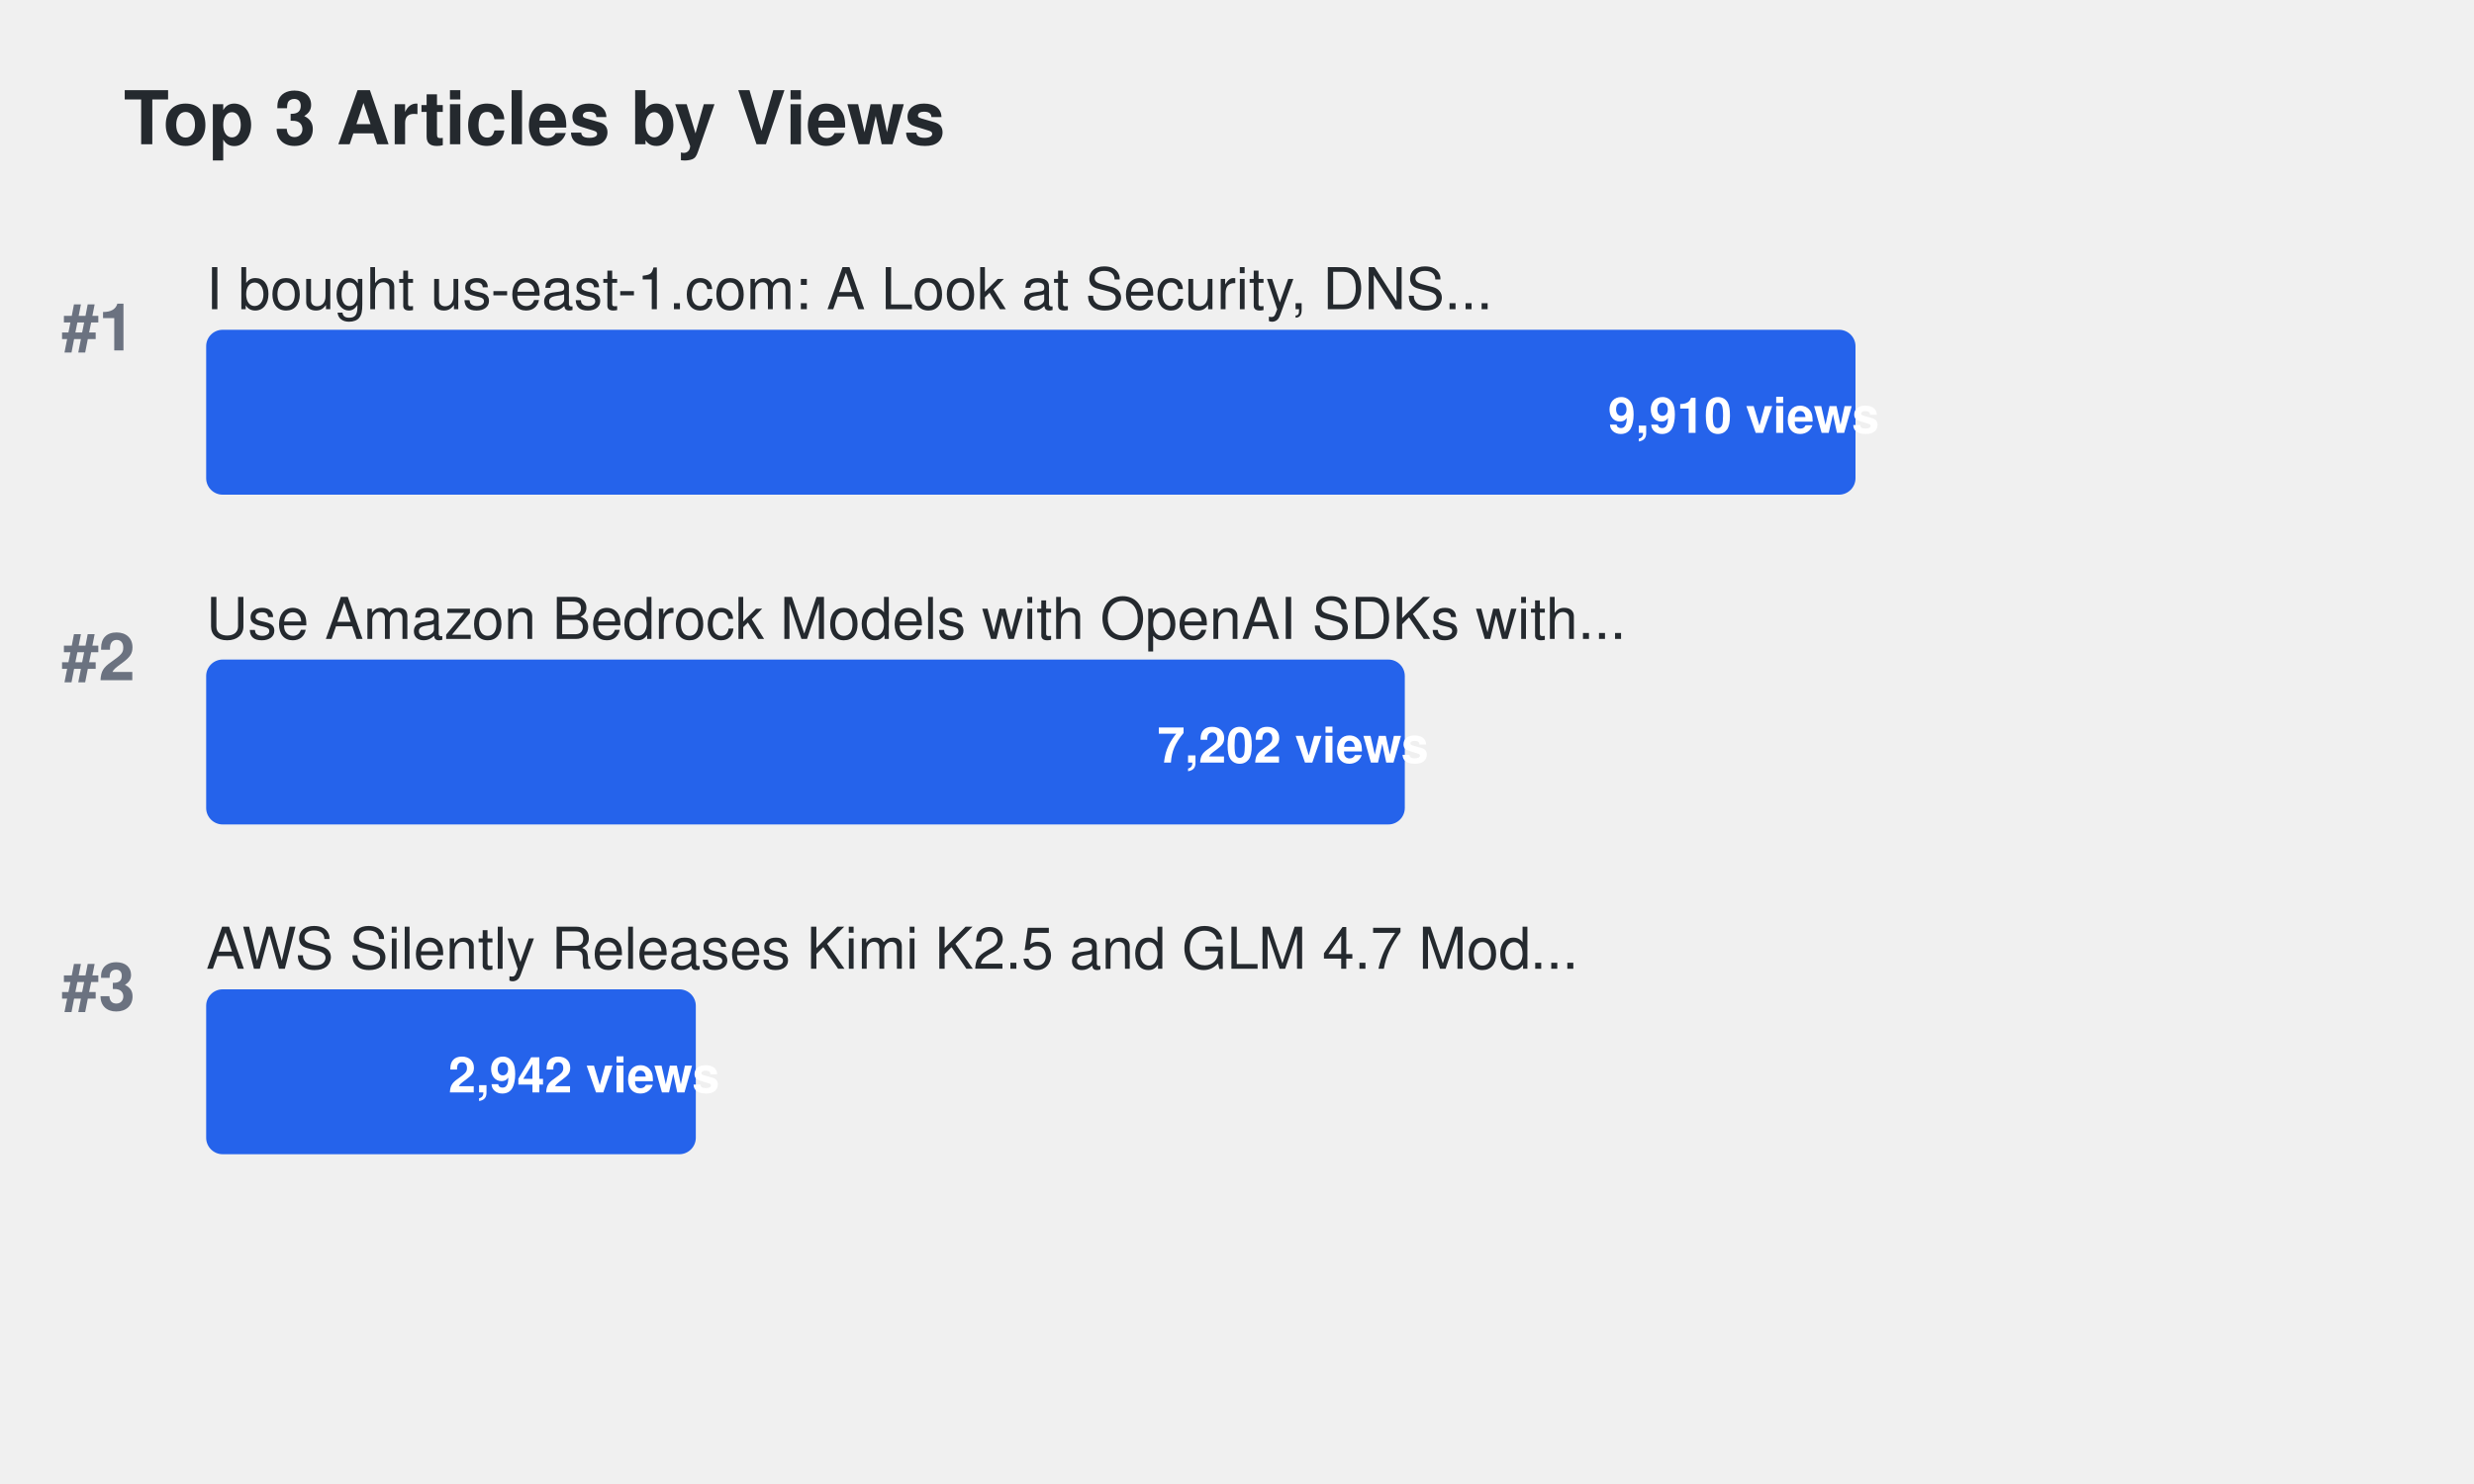
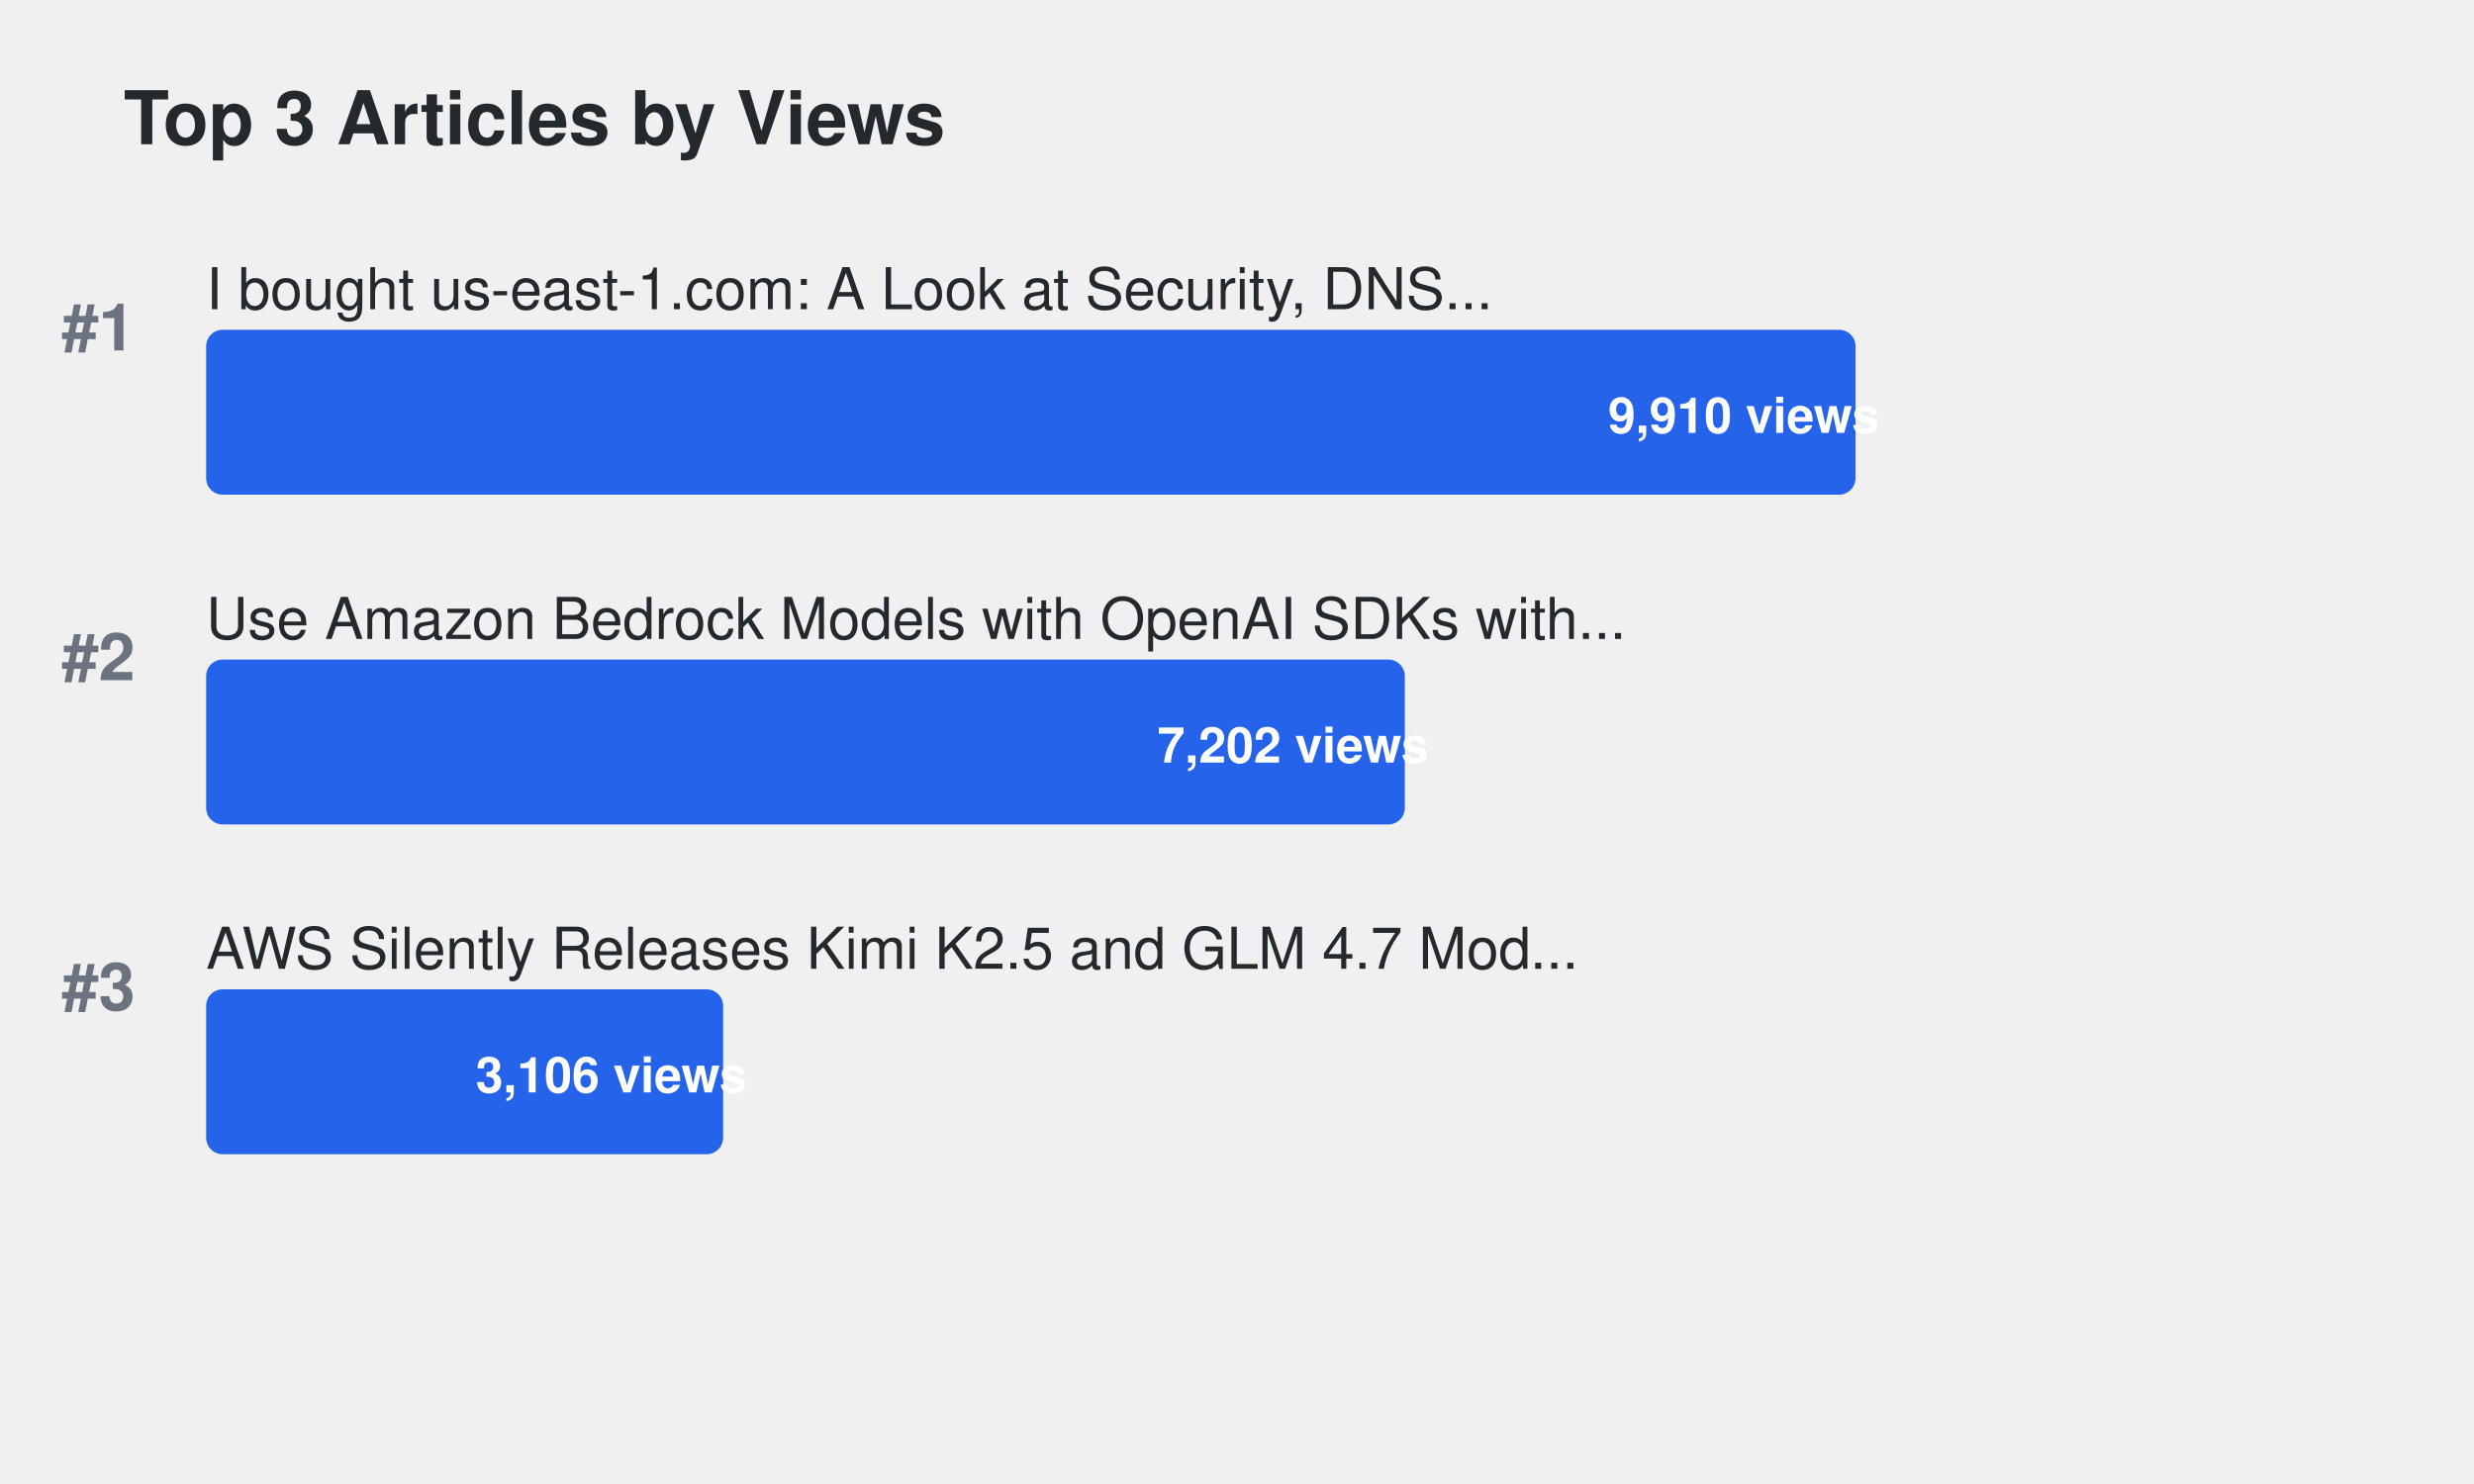
<svg xmlns="http://www.w3.org/2000/svg" width="600" height="360">
  <defs>
    <style>
.title { font-family: -apple-system, BlinkMacSystemFont, "Segoe UI", Helvetica, Arial, sans-serif; font-size: 18px; font-weight: 600; fill: #24292e; }
.article-title { font-family: -apple-system, BlinkMacSystemFont, "Segoe UI", Helvetica, Arial, sans-serif; font-size: 14px; font-weight: 500; fill: #24292e; }
.metric-value { font-family: -apple-system, BlinkMacSystemFont, "Segoe UI", Helvetica, Arial, sans-serif; font-size: 12px; font-weight: 600; fill: #ffffff; }
.rank { font-family: -apple-system, BlinkMacSystemFont, "Segoe UI", Helvetica, Arial, sans-serif; font-size: 16px; font-weight: 700; fill: #6b7280; }
.bar { rx: 4; ry: 4; }
.bar:hover { opacity: 0.8; cursor: pointer; }
a { text-decoration: none; }
a:hover .article-title { fill: #0969da; text-decoration: underline; }
a:hover .bar { opacity: 0.9; }
</style>
  </defs>
  <text x="30" y="35" class="title">Top 3 Articles by Views</text>
  <text x="15" y="85" class="rank">#1</text>
  <a href="https://dev.to/aws-builders/i-bought-us-east-1com-a-look-at-security-dns-traffic-and-protecting-aws-users-15ng" target="_blank">
    <text x="50" y="75" class="article-title">I bought us-east-1.com: A Look at Security, DNS...</text>
    <rect x="50" y="80" width="400.0" height="40" fill="#2563eb" class="bar">
</rect>
    <text x="390.0" y="105" class="metric-value" fill="#ffffff">9,910 views</text>
  </a>
  <text x="15" y="165" class="rank">#2</text>
  <a href="https://dev.to/aws-builders/use-amazon-bedrock-models-via-an-openai-api-compatible-serverless-endpoint-now-without-fixed-cost-5hf5" target="_blank">
    <text x="50" y="155" class="article-title">Use Amazon Bedrock Models with OpenAI SDKs with...</text>
    <rect x="50" y="160" width="290.696" height="40" fill="#2563eb" class="bar">
</rect>
    <text x="280.696" y="185" class="metric-value" fill="#ffffff">7,202 views</text>
  </a>
  <text x="15" y="245" class="rank">#3</text>
  <a href="https://dev.to/aws-builders/aws-silently-releases-kimi-k25-and-glm-47-models-to-bedrock-1514" target="_blank">
    <text x="50" y="235" class="article-title">AWS Silently Releases Kimi K2.5 and GLM 4.7 Mod...</text>
-     <rect x="50" y="240" width="118.749" height="40" fill="#2563eb" class="bar">
+     <rect x="50" y="240" width="125.368" height="40" fill="#2563eb" class="bar">
</rect>
-     <text x="108.749" y="265" class="metric-value" fill="#ffffff">2,942 views</text>
+     <text x="115.368" y="265" class="metric-value" fill="#ffffff">3,106 views</text>
  </a>
</svg>
